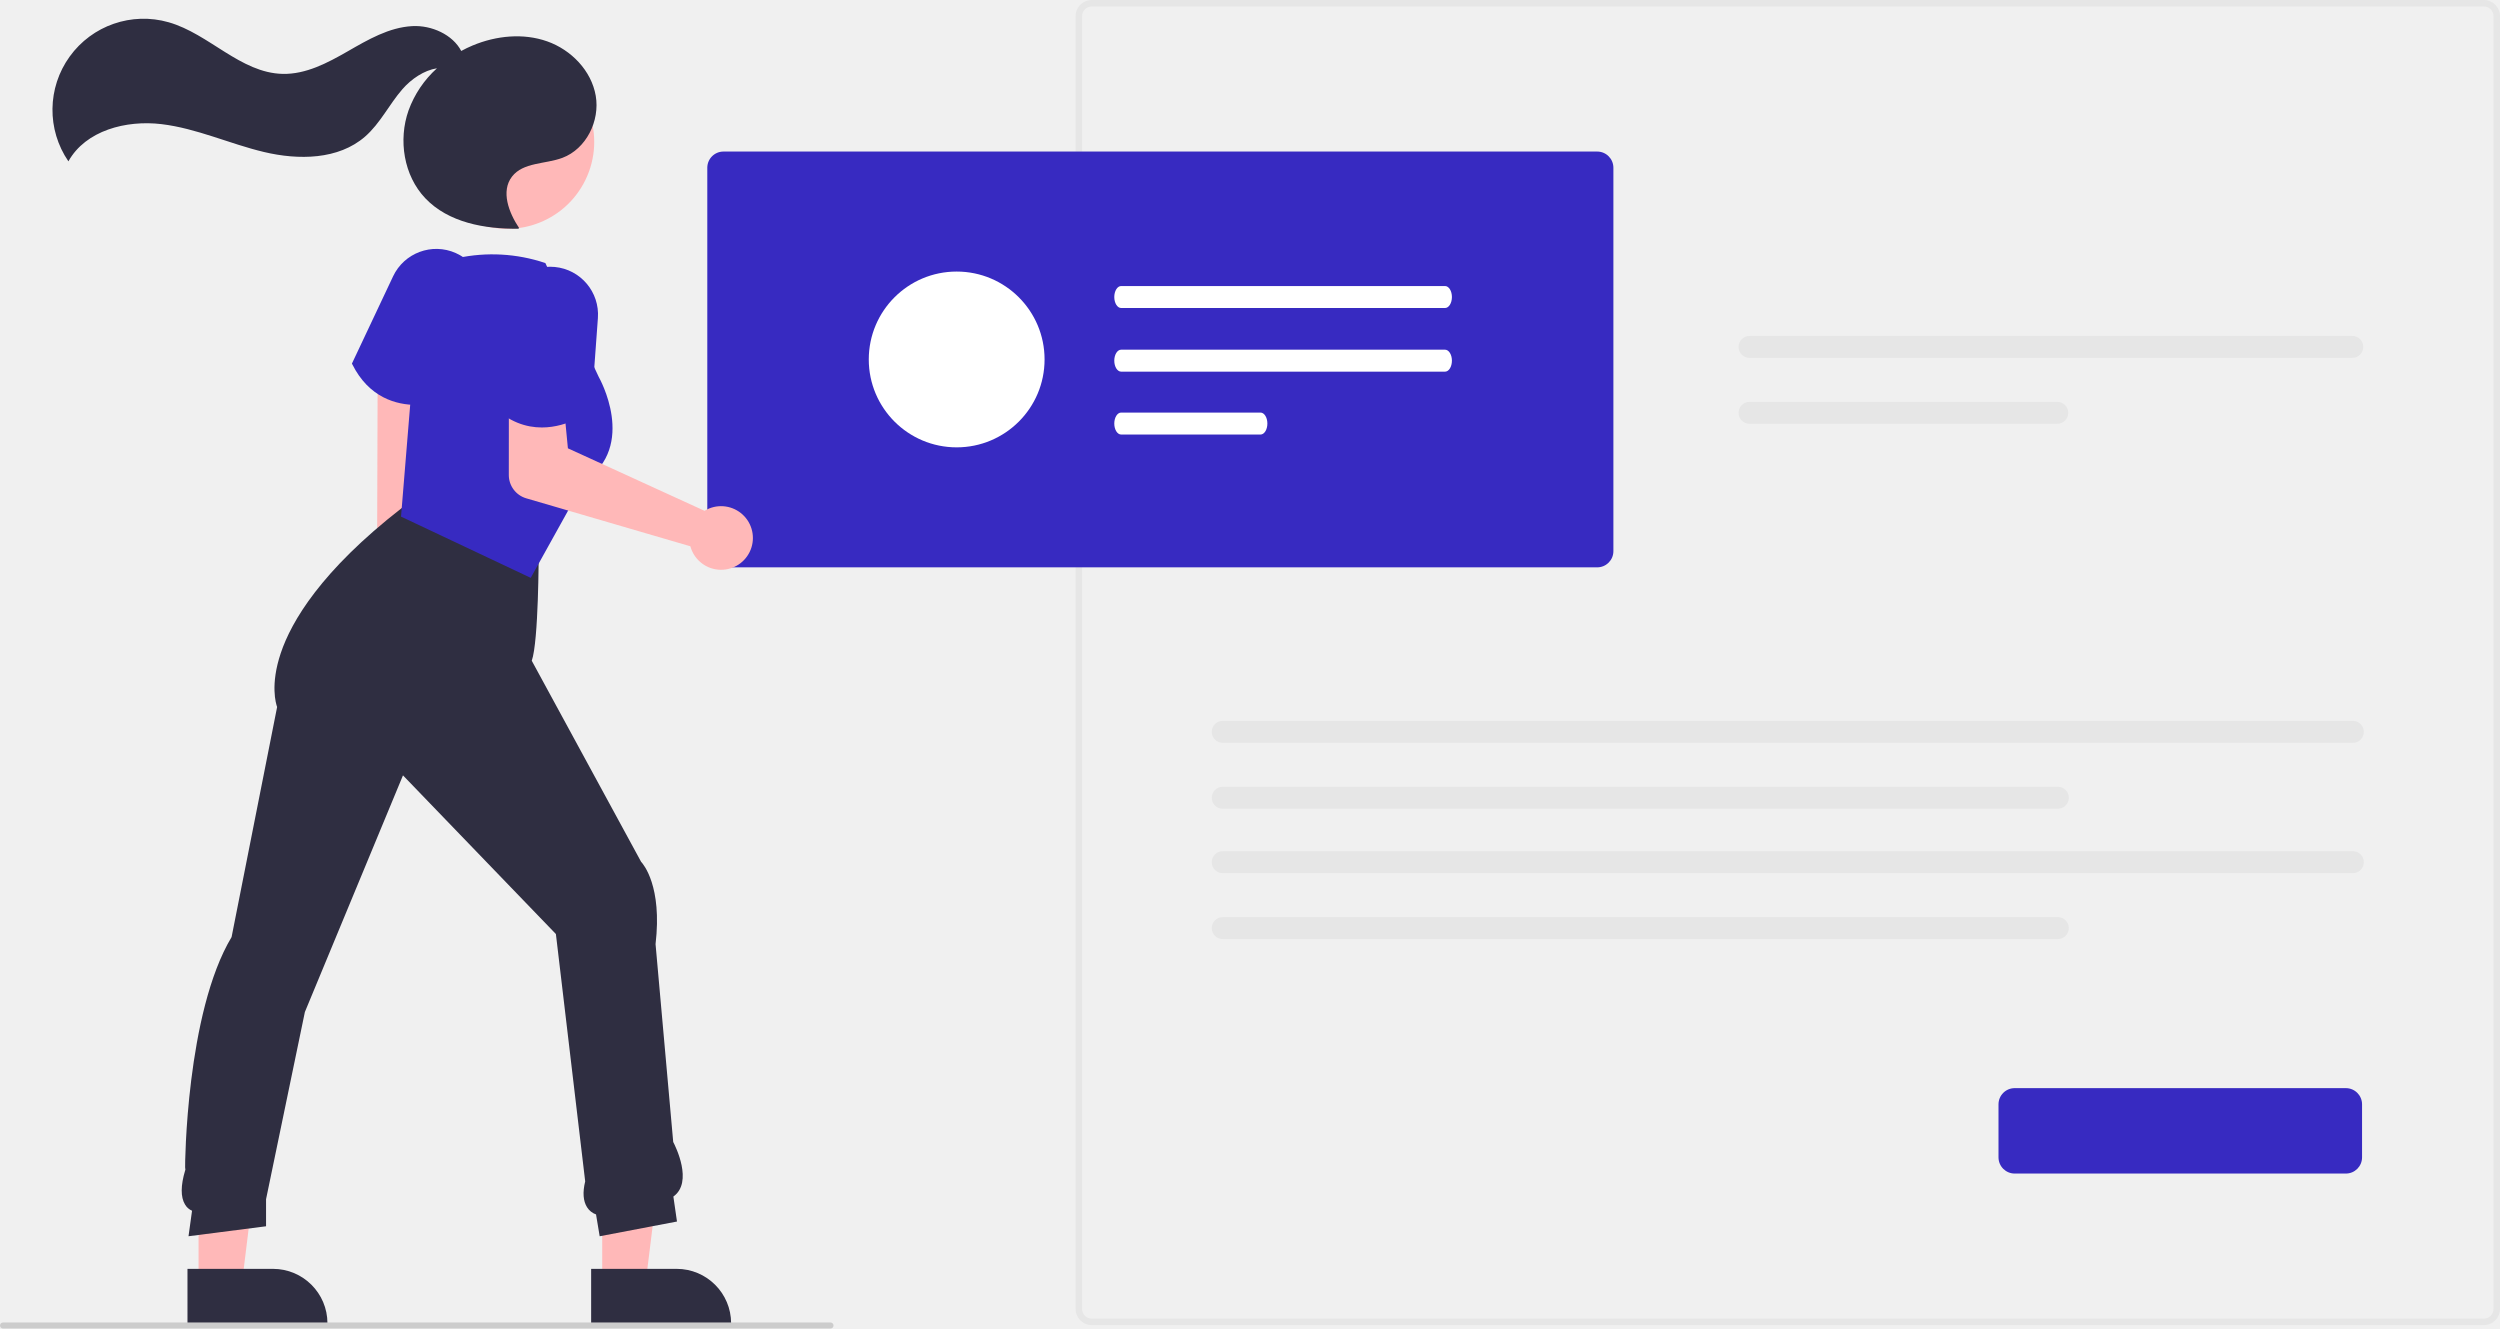
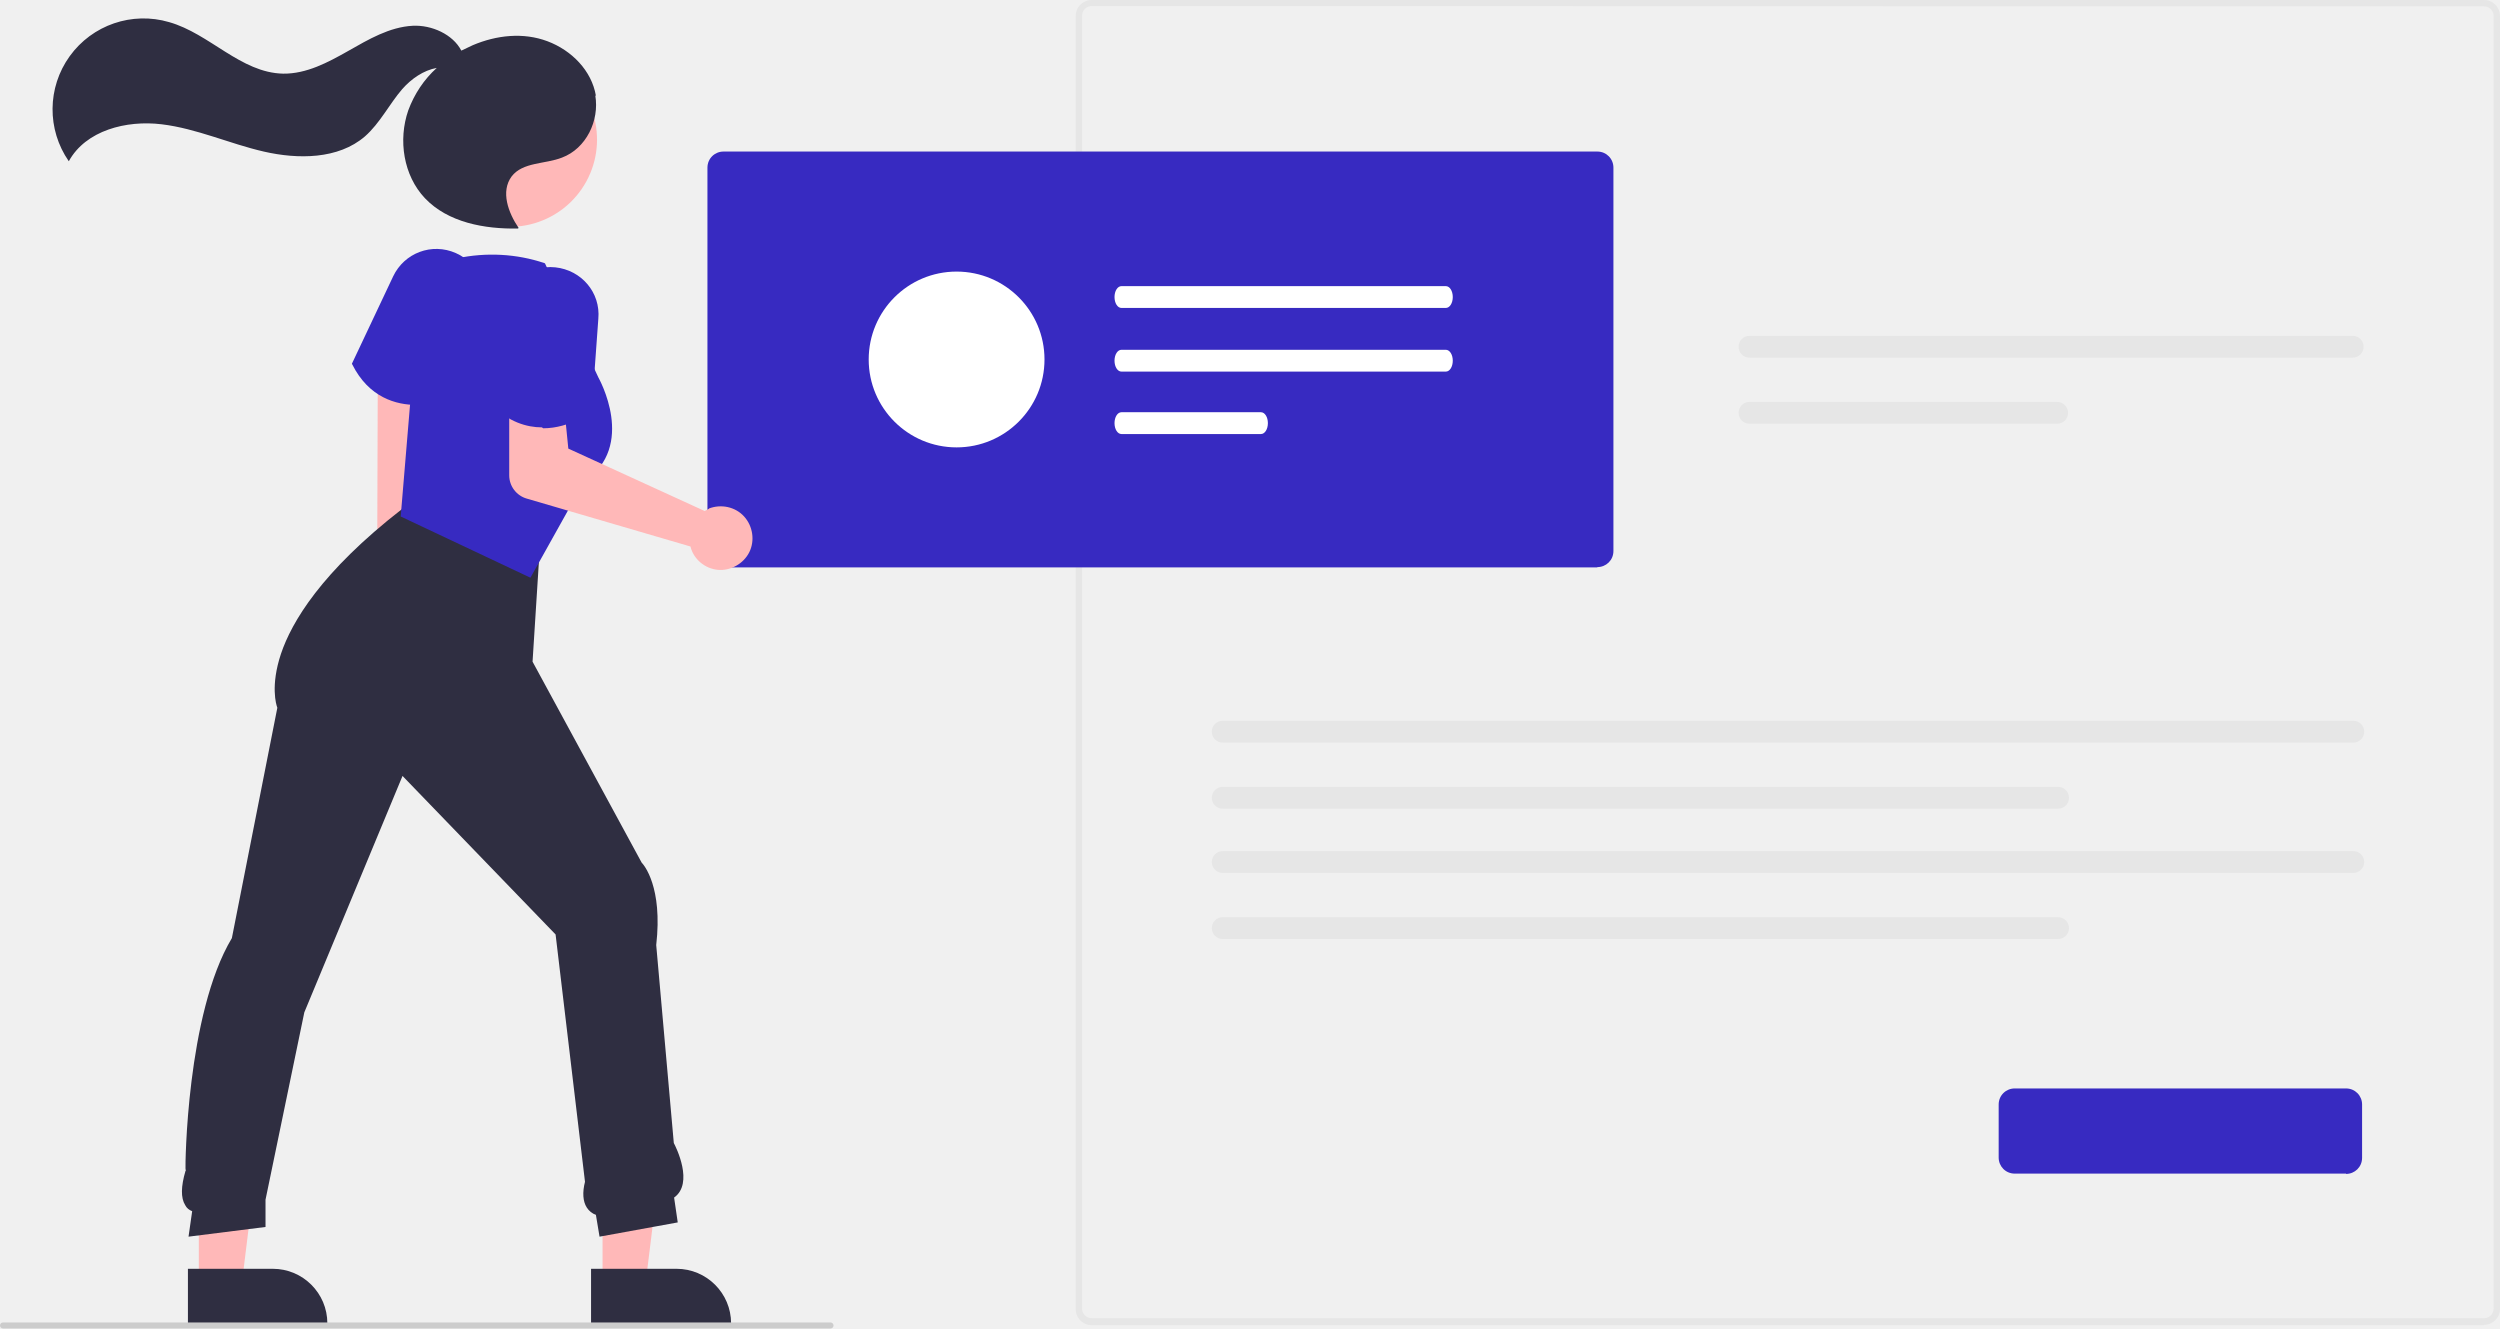
- <svg xmlns="http://www.w3.org/2000/svg" id="a97b75e6-1429-4e16-873c-5658d47e4ef0" data-name="Layer 1" width="824.808" height="438.317" viewBox="0 0 824.808 438.317">
-   <path id="b4c13b4e-8ef9-4732-a242-1b77a57c7078" data-name="Path 141" d="M1007.066,668.026h-459.267a5.345,5.345,0,0,1-5.338-5.338v-426.508a5.345,5.345,0,0,1,5.338-5.338h459.267a5.345,5.345,0,0,1,5.338,5.338v426.507a5.344,5.344,0,0,1-5.338,5.338Zm-459.267-435.053a3.207,3.207,0,0,0-3.2,3.2v426.514a3.207,3.207,0,0,0,3.2,3.2h459.267a3.206,3.206,0,0,0,3.2-3.2v-426.507a3.207,3.207,0,0,0-3.2-3.2Z" transform="translate(-187.5962 -230.8417)" fill="#e6e6e6" />
-   <path id="b86923e0-dd17-408d-8c65-7675907766e6" data-name="Path 142" d="M764.811,341.671a3.624,3.624,0,0,0,0,7.248h198.856a3.624,3.624,0,0,0,0-7.248Z" transform="translate(-187.5962 -230.8417)" fill="#e6e6e6" />
-   <path id="b7c93af7-a9b3-4ec5-8b9c-228075bea008" data-name="Path 143" d="M764.811,363.417a3.624,3.624,0,0,0,0,7.248h101.52a3.624,3.624,0,0,0,0-7.248Z" transform="translate(-187.5962 -230.8417)" fill="#e6e6e6" />
-   <path id="bf6f3c94-5d99-4a3b-bad8-b2235a5a7f19" data-name="Path 142" d="M591.004,468.671a3.624,3.624,0,0,0,0,7.248h372.856a3.624,3.624,0,0,0,0-7.248Z" transform="translate(-187.5962 -230.8417)" fill="#e6e6e6" />
-   <path id="b0a6cee6-456b-42c7-b828-32d4ce813421" data-name="Path 143" d="M591.004,490.417a3.624,3.624,0,0,0,0,7.248h275.52a3.624,3.624,0,0,0,0-7.248Z" transform="translate(-187.5962 -230.8417)" fill="#e6e6e6" />
-   <path id="b1178f6f-c479-4db7-b1bf-97b40cae8cd0" data-name="Path 142" d="M591.004,511.671a3.624,3.624,0,0,0,0,7.248h372.856a3.624,3.624,0,0,0,0-7.248Z" transform="translate(-187.5962 -230.8417)" fill="#e6e6e6" />
-   <path id="ad9199b6-e18d-416a-bbd3-7817c0554bff" data-name="Path 143" d="M591.004,533.417a3.624,3.624,0,0,0,0,7.248h275.52a3.624,3.624,0,0,0,0-7.248Z" transform="translate(-187.5962 -230.8417)" fill="#e6e6e6" />
-   <path id="f7d611df-d029-4cc6-9561-be5a6829cf65" data-name="Path 154" d="M714.555,418.025h-288.268a5.344,5.344,0,0,1-5.338-5.338v-126.507a5.344,5.344,0,0,1,5.338-5.338h288.268a5.344,5.344,0,0,1,5.338,5.338v126.507A5.344,5.344,0,0,1,714.555,418.025Z" transform="translate(-187.5962 -230.8417)" fill="#372ac1" />
-   <path id="b2be1aaf-9241-4aa1-a473-dbb8e8dcff3c" data-name="Path 154" d="M961.555,618.025h-109.268a5.344,5.344,0,0,1-5.338-5.338v-17.507a5.344,5.344,0,0,1,5.338-5.338h109.268a5.344,5.344,0,0,1,5.338,5.338v17.507A5.344,5.344,0,0,1,961.555,618.025Z" transform="translate(-187.5962 -230.8417)" fill="#372ac1" />
-   <path d="M314.032,444.951C309.323,441.436,307.941,434.867,310.945,430.279a9.165,9.165,0,0,1,1.009-1.261l.301-93.46,13.892,2.594.61,91.92c3.165,3.671,3.804,9.022,1.241,12.937C324.994,447.597,318.741,448.466,314.032,444.951Z" transform="translate(-187.5962 -230.8417)" fill="#ffb8b8" />
-   <polygon points="198.683 423.301 213.005 423.3 219.819 368.058 198.681 368.059 198.683 423.301" fill="#ffb8b8" />
-   <path d="M382.626,649.467l28.205-.001h.001a17.976,17.976,0,0,1,17.975,17.974v.584l-46.18.002Z" transform="translate(-187.5962 -230.8417)" fill="#2f2e41" />
-   <polygon points="65.506 423.301 79.829 423.3 86.642 368.058 65.504 368.059 65.506 423.301" fill="#ffb8b8" />
-   <path d="M249.449,649.467l28.205-.001h.001a17.976,17.976,0,0,1,17.975,17.974v.584l-46.18.002Z" transform="translate(-187.5962 -230.8417)" fill="#2f2e41" />
-   <path d="M385.443,638.713l-1.2-7.202a5.709,5.709,0,0,1-2.969-2.383c-1.289-2.037-1.494-4.903-.611-8.521L371,539l-50.451-52.344L288.184,564.72l-12.812,61.775v8.925l-25.581,3.285,1.164-8.413a4.899,4.899,0,0,1-2.323-2.07c-1.47-2.446-1.45-6.238.06-11.268l.065-.218-.084-.751C248.615,615.459,249,565,264,540l15.023-75.902c-.39-1.069-2.316-7.292,1.216-17.809,3.486-10.378,13.236-27.098,39.886-47.812l.092-.071.114-.024c.295-.061,29.689-5.905,44.891,13.975l.103.134v.169c0,1.229-.026,29.83-2.288,36.176l36.073,66.328c.702.744,7.009,8.027,4.769,27.174l5.827,65.268c.667,1.273,6.699,13.261.051,18.006L410.948,633.855Z" transform="translate(-187.5962 -230.8417)" fill="#2f2e41" />
-   <path d="M325.097,364.441c-6.773,0-15.774-2.394-21.284-13.429l-.108-.217,13.574-28.774A15.776,15.776,0,0,1,346.107,334.827L334.371,362.96l-.204.076A29.346,29.346,0,0,1,325.097,364.441Z" transform="translate(-187.5962 -230.8417)" fill="#372ac1" />
-   <path d="M362.698,421.49l-42.792-20.207,5.882-71.762,10.724-13.106,2.077-.445a54.68,54.68,0,0,1,28.73,1.591l.204.068,17.614,37.577c.111.188,12.813,22.615-4.747,34.439Z" transform="translate(-187.5962 -230.8417)" fill="#372ac1" />
-   <path d="M421.527,398.62a10.524,10.524,0,0,0-1.475.756l-45.092-20.627-1.157-11.991-18.324-.619-.015,21.426a7.999,7.999,0,0,0,5.755,7.683l54.148,15.825a10.496,10.496,0,1,0,6.16-12.454Z" transform="translate(-187.5962 -230.8417)" fill="#ffb8b8" />
-   <path d="M366.371,371.876c-5.138,0-10.937-1.777-16.503-7.343l-.172-.171,3.761-31.592a15.776,15.776,0,0,1,31.4,3.014l-2.22,30.401-.17.136C382.358,366.409,375.382,371.876,366.371,371.876Z" transform="translate(-187.5962 -230.8417)" fill="#372ac1" />
-   <circle cx="354.945" cy="277.653" r="28.693" transform="translate(-246.5322 225.0806) rotate(-61.3368)" fill="#ffb8b8" />
-   <path d="M384.147,262.451c-1.424-8.281-8.071-15.146-15.99-17.954-7.919-2.809-16.85-1.895-24.604,1.339a40.849,40.849,0,0,0-3.783,1.819c-2.834-5.403-9.784-8.536-16.14-8.198-7.679.409-14.613,4.471-21.282,8.301s-13.825,7.639-21.513,7.461c-13.893-.322-24.229-13.203-37.588-17.03a30.061,30.061,0,0,0-33.084,45.881c5.7-10.215,19.086-13.665,30.702-12.275,11.615,1.391,22.44,6.482,33.819,9.194,11.379,2.712,24.558,2.596,33.372-5.095,5-4.362,7.936-10.598,12.288-15.606,2.944-3.388,7.136-6.248,11.418-6.921a34.655,34.655,0,0,0-9.378,13.911c-3.434,9.757-1.598,21.472,5.526,28.971,7.637,8.04,19.624,10.183,30.712,10.053l.232-.236c-3.395-5.082-6.074-12.128-2.336-16.963,3.69-4.773,10.967-4.07,16.618-6.182C381.005,279.978,385.57,270.732,384.147,262.451Z" transform="translate(-187.5962 -230.8417)" fill="#2f2e41" />
-   <path d="M461.596,669.158h-273a1,1,0,0,1,0-2h273a1,1,0,1,1,0,2Z" transform="translate(-187.5962 -230.8417)" fill="#ccc" />
-   <path id="e2582065-92bf-48dc-a28d-04f42179e35f" data-name="Path 155" d="M557.486,325.212c-1.252.004-2.265,1.63-2.262,3.631.002,1.996,1.014,3.613,2.262,3.617H664.356c1.252-.004,2.265-1.63,2.262-3.631-.002-1.996-1.014-3.613-2.262-3.617Z" transform="translate(-187.5962 -230.8417)" fill="#fff" />
-   <path id="bb678cb9-7d76-4fbb-a84c-c380d6521528" data-name="Path 156" d="M557.486,346.212c-1.252.004-2.265,1.63-2.262,3.631.002,1.996,1.014,3.613,2.262,3.617H664.356c1.252-.004,2.265-1.63,2.262-3.631-.002-1.996-1.014-3.613-2.262-3.617Z" transform="translate(-187.5962 -230.8417)" fill="#fff" />
-   <path id="a9697f3a-b5f3-4f74-8277-57e15506e4dd" data-name="Path 157" d="M557.486,366.958c-1.252.004-2.265,1.63-2.262,3.631.002,1.996,1.014,3.613,2.262,3.617h45.986c1.252-.004,2.265-1.63,2.262-3.631-.002-1.996-1.014-3.613-2.262-3.617Z" transform="translate(-187.5962 -230.8417)" fill="#fff" />
-   <circle cx="315.628" cy="118.592" r="29" fill="#fff" />
+ <svg xmlns="http://www.w3.org/2000/svg" width="824.8" height="438.3">
+   <path d="M819.5 437.2H360.2c-3 0-5.3-2.4-5.3-5.3V5.3c0-3 2.4-5.3 5.3-5.3h459.3c3 0 5.3 2.4 5.3 5.3v426.5c0 3-2.4 5.3-5.3 5.3zM360.2 2c-1.8 0-3.2 1.4-3.2 3.2v426.5c0 1.8 1.4 3.2 3.2 3.2h459.3c1.8 0 3.2-1.4 3.2-3.2V5.3c0-1.8-1.4-3.2-3.2-3.2zm217 108.8c-2 0-3.6 1.6-3.6 3.6s1.6 3.6 3.6 3.6h199c2 0 3.6-1.6 3.6-3.6s-1.6-3.6-3.6-3.6zm0 21.8c-2 0-3.6 1.6-3.6 3.6s1.6 3.6 3.6 3.6h101.5c2 0 3.6-1.6 3.6-3.6s-1.6-3.6-3.6-3.6zM403.4 237.8c-2 0-3.6 1.6-3.6 3.6s1.6 3.6 3.6 3.6h373c2 0 3.6-1.6 3.6-3.6s-1.6-3.6-3.6-3.6zm0 21.8c-2 0-3.6 1.6-3.6 3.6s1.6 3.6 3.6 3.6H679c2 0 3.6-1.6 3.6-3.6s-1.6-3.6-3.6-3.6zm0 21.2c-2 0-3.6 1.6-3.6 3.6s1.6 3.6 3.6 3.6h373c2 0 3.6-1.6 3.6-3.6s-1.6-3.6-3.6-3.6zm0 21.8c-2 0-3.6 1.6-3.6 3.6s1.6 3.6 3.6 3.6H679c2 0 3.6-1.6 3.6-3.6s-1.6-3.6-3.6-3.6z" fill="#e6e6e6" />
+   <path d="M527 187.2H238.7c-3 0-5.3-2.4-5.3-5.3V55.3c0-3 2.4-5.3 5.3-5.3H527c3 0 5.3 2.4 5.3 5.3v126.5c0 3-2.4 5.3-5.3 5.3zm247 200H664.7c-3 0-5.3-2.4-5.3-5.3v-17.5c0-3 2.4-5.3 5.3-5.3H774c3 0 5.3 2.4 5.3 5.3V382c0 3-2.4 5.3-5.3 5.3z" fill="#372ac1" />
+   <path d="M126.4 214c-4.7-3.5-6-10-3-14.7.3-.4.6-1 1-1.3l.3-93.5 14 2.6.6 92c3.2 3.7 3.8 9 1.2 13-3 4.6-9.3 5.5-14 2zm72.3 209.3H213l6.8-55.2h-21v55.2z" fill="#ffb8b8" />
+   <path d="M195 418.6h28.2 0a18 18 0 0 1 18 18v.6H195z" fill="#2f2e41" />
+   <path fill="#ffb8b8" d="M65.5 423.3h14.3l6.8-55.2h-21v55.2z" />
+   <path d="M62 418.6h28 0a18 18 0 0 1 18 18v.6H62zM197.8 408l-1.2-7.2c-1.2-.4-2.3-1.3-3-2.4-1.3-2-1.5-5-.6-8.5l-9.7-81.6-50.5-52.3-32.4 78-12.8 61.8v9L62.2 408l1.2-8.4c-1-.4-1.8-1-2.3-2-1.5-2.4-1.4-6.2.1-11.3h.1l-.1-.8c-.1-.5.3-51 15.3-76l15-76c-.4-1-2.3-7.3 1.2-17.8 3.5-10.4 13.2-27 40-47.8h.1.1c.3-.1 29.7-6 45 14h.1v.2l-2.3 36.2 36 66.3c.7.7 7 8 4.8 27.2l5.8 65.3c.7 1.3 6.7 13.3.1 18l1.2 8.2z" fill="#2f2e41" />
+   <g fill="#372ac1">
+     <path d="M137.5 133.6c-6.8 0-15.8-2.4-21.3-13.4l-.1-.2 13.6-28.8c3.7-7.8 12.8-11.2 20.7-7.7s11.5 12.6 8.2 20.5l-11.7 28-.2.1c-3 1-6 1.4-9 1.4z" />
+     <path d="M175 190.6l-42.8-20.2 6-71.8 10.7-13 2-.4c9.5-2 19.5-1.5 28.7 1.6l.2.1 17.6 37.6c.1.2 12.8 22.6-4.7 34.4z" />
+   </g>
+   <path d="M234 167.8l-1.5.8-45-20.6-1.2-12-18.3-.6v21.4a8 8 0 0 0 5.8 7.7l54 15.8c1 4.2 4.8 7.3 9 7.7s8.5-2 10.4-5.8 1.2-8.6-1.7-11.8-7.6-4.2-11.7-2.6z" fill="#ffb8b8" />
+   <path d="M178.8 141c-5 0-11-1.8-16.5-7.3l-.2-.2L166 102c1-8.5 8.6-14.7 17.2-13.8s15 8.3 14.2 17l-2.2 30.4v.1c-.1.1-7 5.6-16 5.6z" fill="#372ac1" />
+   <circle cx="354.9" cy="277.7" r="28.7" transform="matrix(.48 -.88 .88 .48 -246.53 225.08)" fill="#ffb8b8" />
+   <path d="M196.6 31.6c-1.4-8.3-8-15-16-18s-16.8-2-24.6 1.3l-3.8 1.8c-2.8-5.4-9.8-8.5-16-8.2-7.7.4-14.6 4.5-21.3 8.3s-13.8 7.6-21.5 7.5c-14-.3-24.2-13.2-37.6-17a30 30 0 0 0-33.1 45.9C28.3 43 41.7 39.6 53.3 41S75.7 47.4 87 50s24.6 2.6 33.4-5c5-4.4 8-10.6 12.3-15.6 3-3.4 7-6.2 11.4-7-4.2 3.8-7.4 8.6-9.4 14-3.4 9.8-1.6 21.5 5.5 29 7.6 8 19.6 10.2 30.7 10l.2-.2c-3.4-5-6-12-2.3-17 3.7-4.8 11-4 16.6-6.2 8-3 12.4-12.2 11-20.5z" fill="#2f2e41" />
+   <path d="M274 438.3H1a1 1 0 1 1 0-2h273a1 1 0 1 1 0 2z" fill="#ccc" />
+   <g fill="#fff">
+     <path d="M370 94.4c-1.3 0-2.3 1.6-2.3 3.6s1 3.6 2.3 3.6h107c1.3 0 2.3-1.6 2.3-3.6s-1-3.6-2.3-3.6zm0 21c-1.3 0-2.3 1.6-2.3 3.6s1 3.6 2.3 3.6h107c1.3 0 2.3-1.6 2.3-3.6s-1-3.6-2.3-3.6zm0 20.6c-1.3 0-2.3 1.6-2.3 3.6s1 3.6 2.3 3.6h46c1.3 0 2.3-1.6 2.3-3.6s-1-3.6-2.3-3.6z" />
+     <circle cx="315.6" cy="118.6" r="29" />
+   </g>
</svg>
